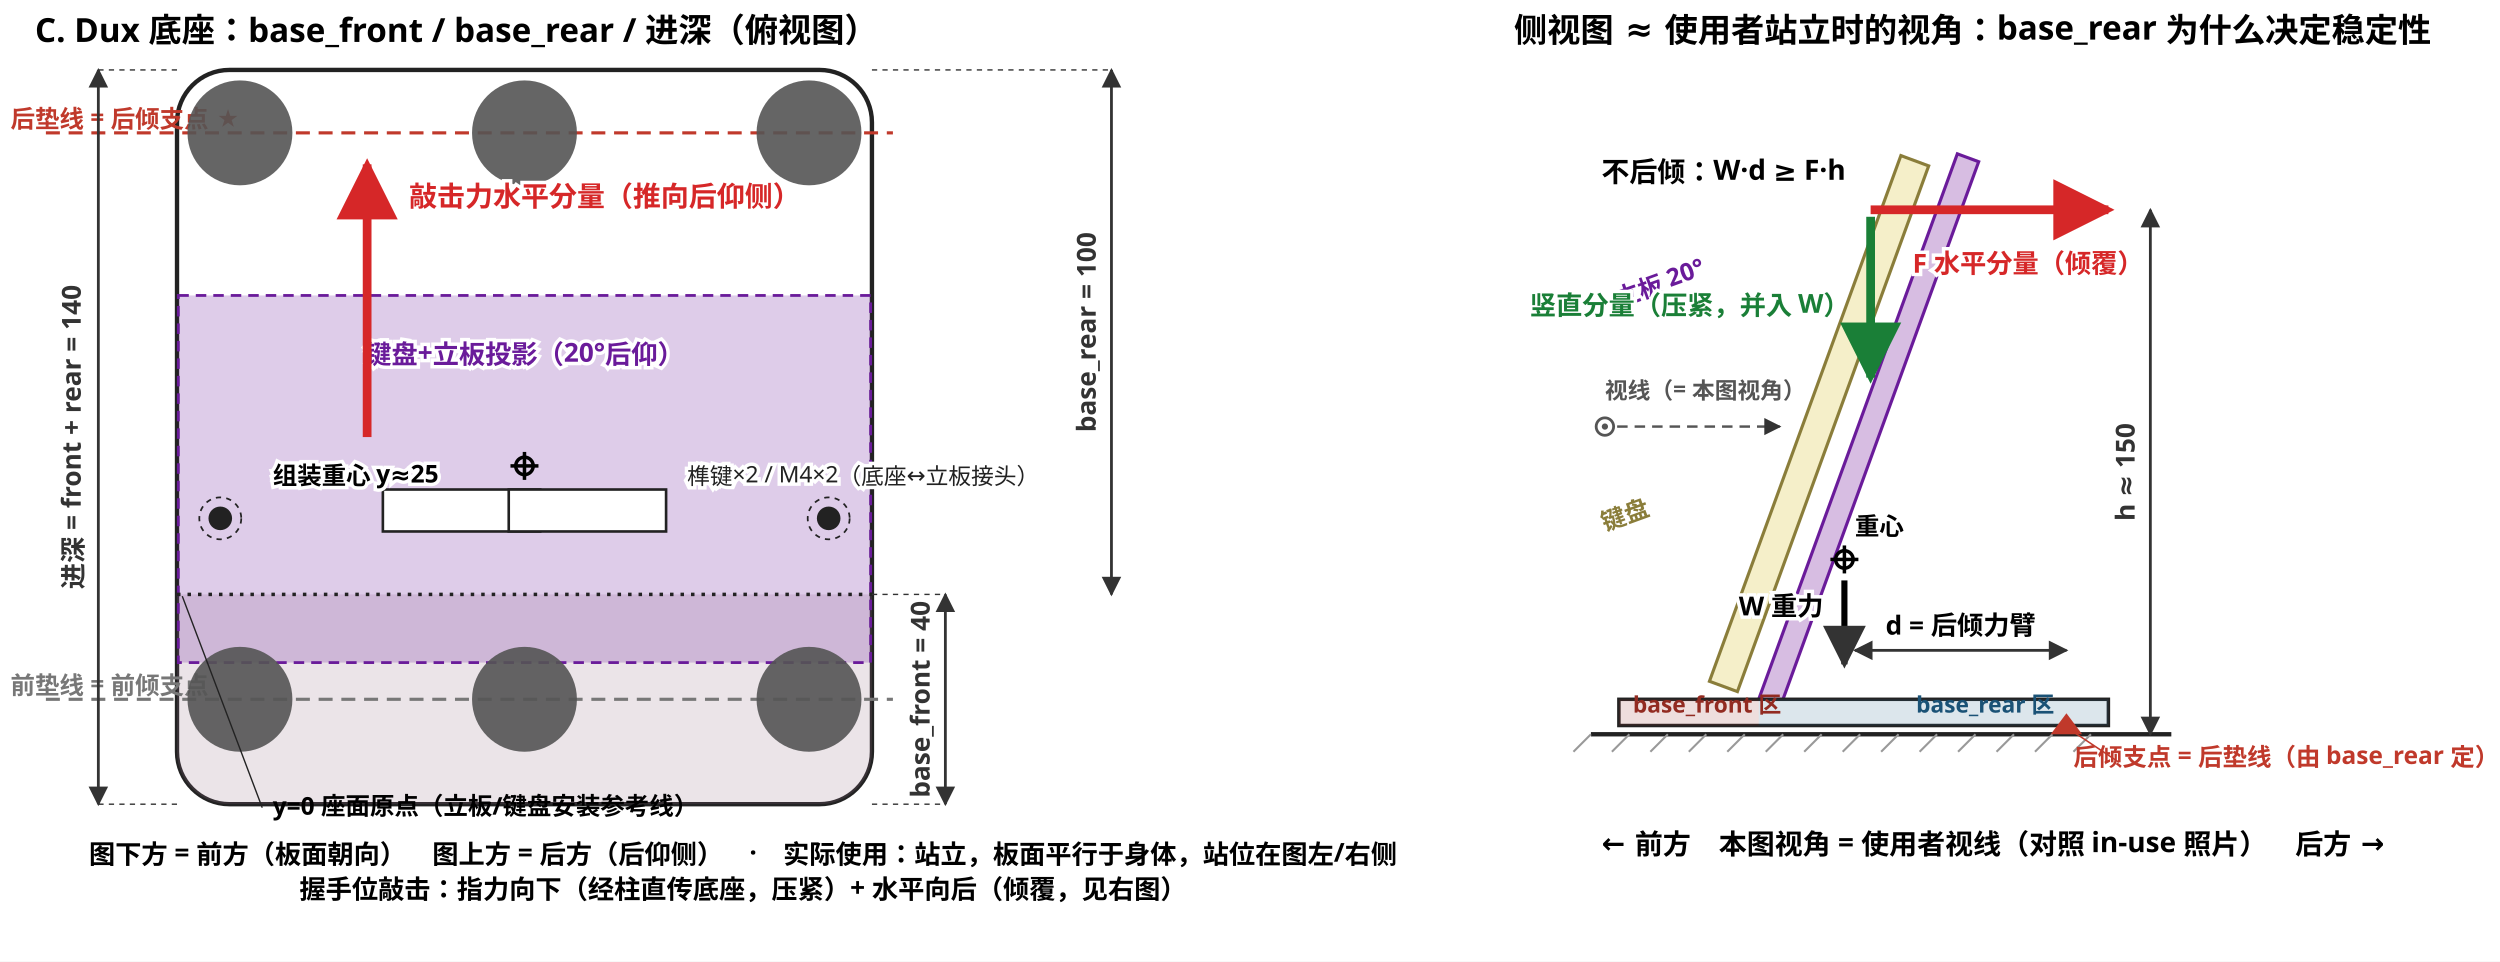
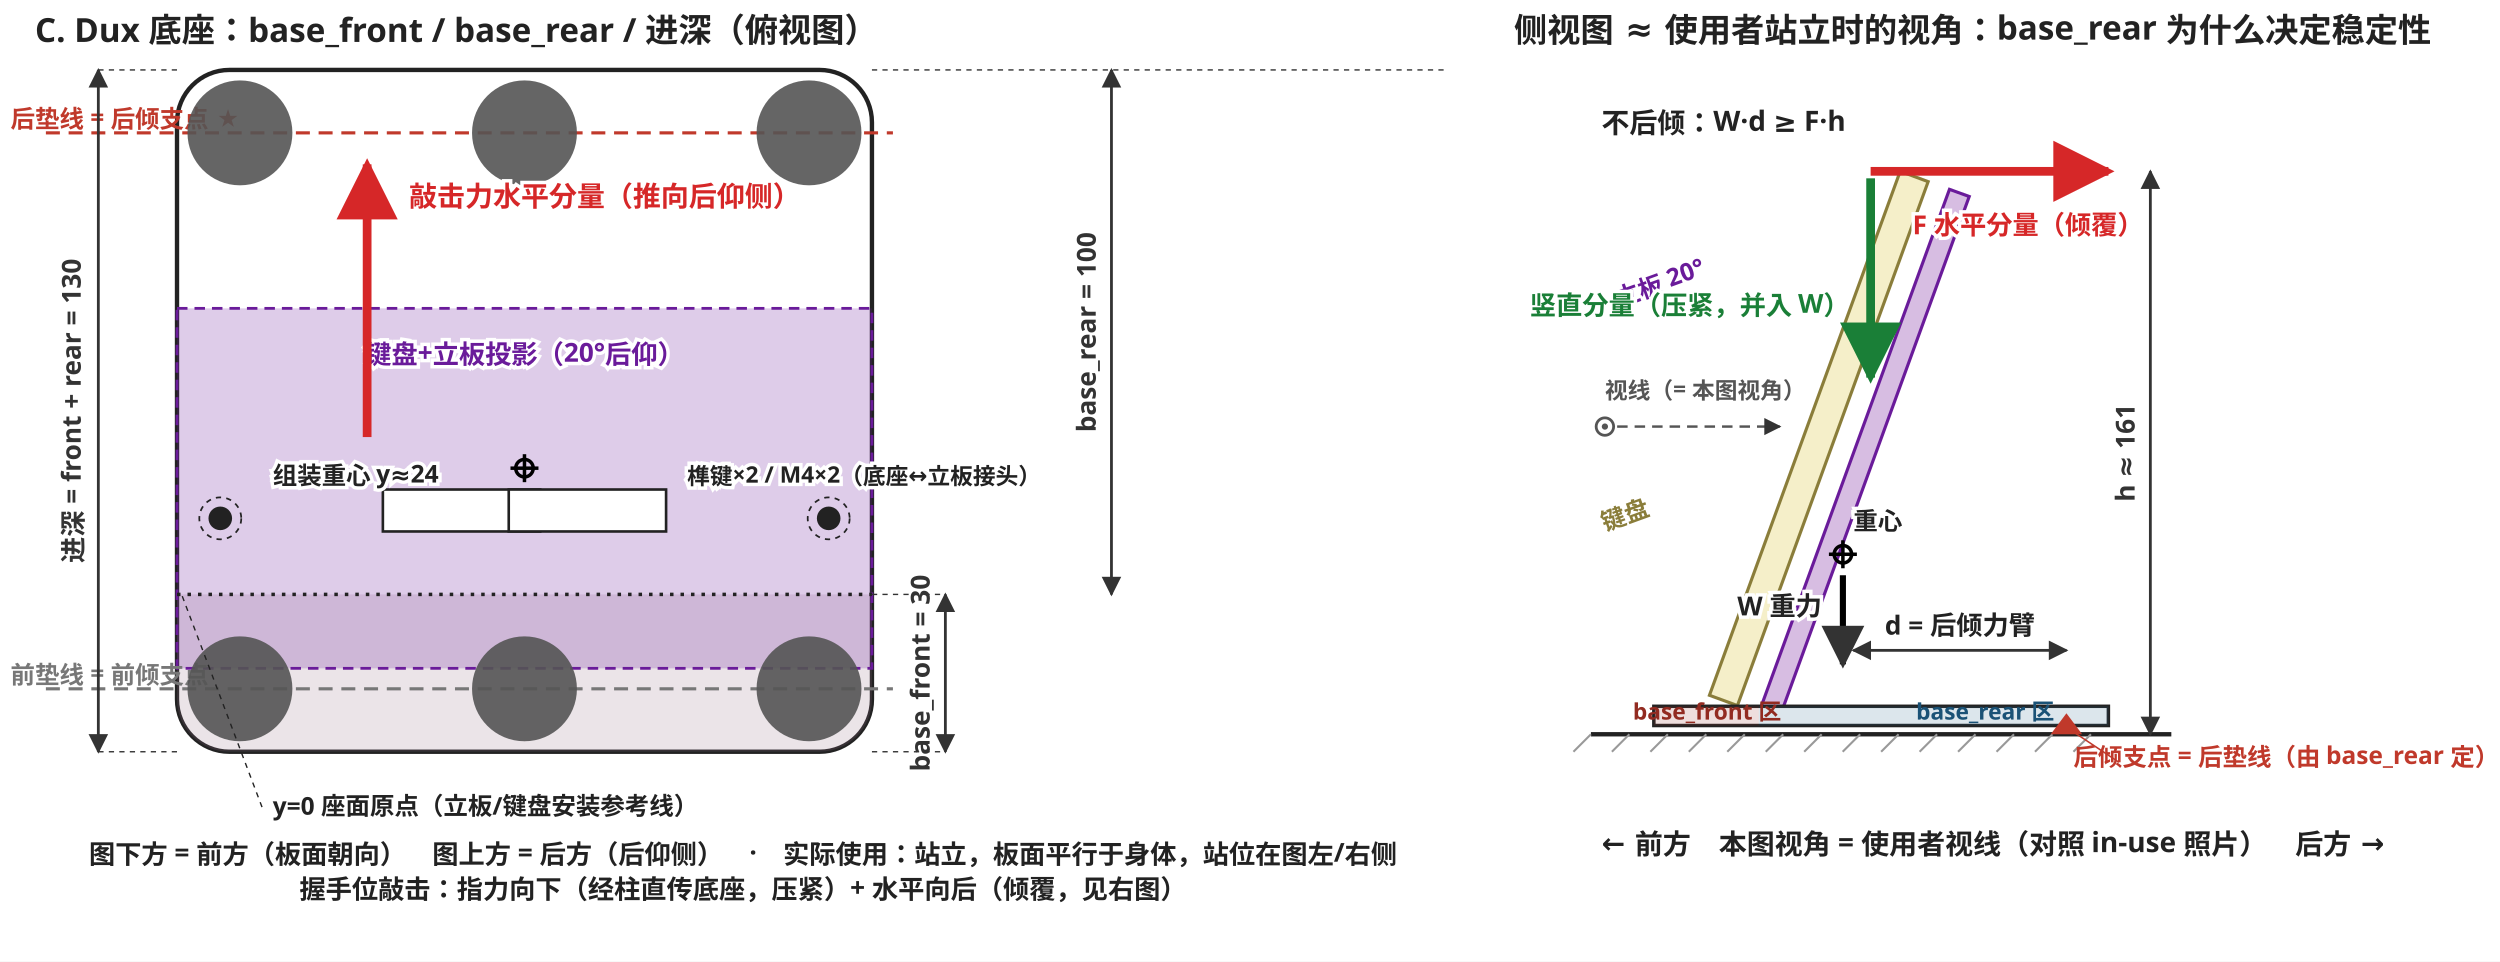
<svg xmlns="http://www.w3.org/2000/svg" width="1430" height="550" font-family="sans-serif">
  <defs>
    <marker id="ah" viewBox="0 0 10 10" refX="9" refY="5" markerWidth="7" markerHeight="7" orient="auto-start-reverse">
      <path d="M0,0 L10,5 L0,10 z" fill="#333" />
    </marker>
    <marker id="ahR" viewBox="0 0 10 10" refX="9" refY="5" markerWidth="7" markerHeight="7" orient="auto-start-reverse">
      <path d="M0,0 L10,5 L0,10 z" fill="#d62728" />
    </marker>
    <marker id="ahG" viewBox="0 0 10 10" refX="9" refY="5" markerWidth="7" markerHeight="7" orient="auto-start-reverse">
      <path d="M0,0 L10,5 L0,10 z" fill="#1a7f37" />
    </marker>
  </defs>
  <rect width="100%" height="100%" fill="#ffffff" />
-   <text x="20" y="24" font-size="19" font-weight="bold">C. Dux 底座：base_front / base_rear / 进深（俯视图）</text>
-   <text x="866" y="24" font-size="19" font-weight="bold">侧视图 ≈ 使用者站立时的视角：base_rear 为什么决定稳定性</text>
+   <text x="20" y="24" font-size="19" fill="#222" font-weight="bold">C. Dux 底座：base_front / base_rear / 进深（俯视图）</text>
+   <text x="866" y="24" font-size="19" fill="#222" font-weight="bold">侧视图 ≈ 使用者站立时的视角：base_rear 为什么决定稳定性</text>
  <svg x="0" y="0" width="850" height="520">
    <clipPath id="board">
-       <rect x="101.25" y="40.0" width="397.5" height="420.0" rx="30.0" />
+       <rect x="101.247" y="40.0" width="397.505" height="390.0" rx="30.0" />
    </clipPath>
-     <rect x="101.25" y="40.0" width="397.5" height="420.0" rx="30.0" fill="#fff" stroke="#222" stroke-width="2.5" />
+     <rect x="101.247" y="40.0" width="397.505" height="390.0" rx="30.0" fill="#fff" stroke="#222" stroke-width="2.5" />
    <g clip-path="url(#board)">
-       <rect x="101.25" y="340.0" width="397.5" height="300.0" fill="#3498db" opacity="0.10" />
-       <rect x="101.25" y="340.0" width="397.5" height="120.0" fill="#e74c3c" opacity="0.10" />
+       <rect x="101.247" y="340.0" width="397.505" height="300.0" fill="#3498db" opacity="0.10" />
+       <rect x="101.247" y="340.0" width="397.505" height="90.0" fill="#e74c3c" opacity="0.10" />
    </g>
-     <rect x="102.0" y="169.0" width="396.0" height="210.0" fill="#6a1b9a" fill-opacity="0.22" stroke="#6a1b9a" stroke-dasharray="6 4" stroke-width="1.6" />
-     <text x="300.0" y="208.0" font-size="15" fill="#6a1b9a" text-anchor="middle" font-weight="bold" stroke="#ffffff" stroke-width="4" paint-order="stroke">键盘+立板投影（20°后仰）</text>
-     <line x1="26.25" y1="400.0" x2="510.75" y2="400.0" stroke="#777" stroke-width="1.8" stroke-dasharray="8 5" />
-     <text x="6" y="397.0" font-size="14" fill="#777" font-weight="bold">前垫线 = 前倾支点</text>
-     <line x1="26.25" y1="76.0" x2="510.75" y2="76.0" stroke="#c0392b" stroke-width="1.8" stroke-dasharray="8 5" />
+     <rect x="101.247" y="176.38" width="397.505" height="205.906" fill="#6a1b9a" fill-opacity="0.22" stroke="#6a1b9a" stroke-dasharray="6 4" stroke-width="1.6" />
+     <text x="300.0" y="208.0" font-size="15" fill="#6a1b9a" font-weight="bold" text-anchor="middle" stroke="#fff" stroke-width="4" paint-order="stroke">键盘+立板投影（20°后仰）</text>
+     <line x1="26.247" y1="394.0" x2="510.753" y2="394.0" stroke="#777" stroke-width="1.8" stroke-dasharray="8 5" />
+     <text x="6" y="391.0" font-size="14" fill="#777" font-weight="bold">前垫线 = 前倾支点</text>
+     <line x1="26.247" y1="76.0" x2="510.753" y2="76.0" stroke="#c0392b" stroke-width="1.8" stroke-dasharray="8 5" />
    <text x="6" y="73.0" font-size="14" fill="#c0392b" font-weight="bold">后垫线 = 后倾支点 ★</text>
-     <circle cx="137.25" cy="400.0" r="30.0" fill="#555" fill-opacity="0.9" />
-     <circle cx="300.0" cy="400.0" r="30.0" fill="#555" fill-opacity="0.9" />
-     <circle cx="462.75" cy="400.0" r="30.0" fill="#555" fill-opacity="0.9" />
-     <circle cx="137.25" cy="76.0" r="30.0" fill="#555" fill-opacity="0.9" />
+     <circle cx="137.247" cy="394.0" r="30.0" fill="#555" fill-opacity="0.9" />
+     <circle cx="462.753" cy="394.0" r="30.0" fill="#555" fill-opacity="0.9" />
+     <circle cx="300.0" cy="394.0" r="30.0" fill="#555" fill-opacity="0.9" />
+     <circle cx="137.247" cy="76.0" r="30.0" fill="#555" fill-opacity="0.9" />
+     <circle cx="462.753" cy="76.0" r="30.0" fill="#555" fill-opacity="0.9" />
    <circle cx="300.0" cy="76.0" r="30.0" fill="#555" fill-opacity="0.9" />
-     <circle cx="462.75" cy="76.0" r="30.0" fill="#555" fill-opacity="0.9" />
    <rect x="219.0" y="280.0" width="90.0" height="24.0" fill="#fff" stroke="#222" stroke-width="1.5" />
    <circle cx="126.0" cy="296.5" r="6.75" fill="#222" />
    <circle cx="126.0" cy="296.5" r="12.0" fill="none" stroke="#222" stroke-dasharray="3 3" />
    <rect x="291.0" y="280.0" width="90.0" height="24.0" fill="#fff" stroke="#222" stroke-width="1.5" />
    <circle cx="474.0" cy="296.5" r="6.75" fill="#222" />
    <circle cx="474.0" cy="296.5" r="12.0" fill="none" stroke="#222" stroke-dasharray="3 3" />
-     <text x="393.0" y="277.0" font-size="13" fill="#222" stroke="#ffffff" stroke-width="4" paint-order="stroke">榫键×2 / M4×2（底座↔立板接头）</text>
-     <line x1="101.25" y1="340.0" x2="498.75" y2="340.0" stroke="#222" stroke-width="2" stroke-dasharray="2 4" />
-     <line x1="104.25" y1="341.0" x2="150" y2="462" stroke="#222" stroke-width="0.8" />
-     <text x="156" y="466" font-size="14" font-weight="bold">y=0 座面原点（立板/键盘安装参考线）</text>
-     <circle cx="300.0" cy="266.5" r="5" fill="none" stroke="#000" stroke-width="2" />
-     <line x1="292.0" y1="266.5" x2="308.0" y2="266.5" stroke="#000" stroke-width="2" />
-     <line x1="300.0" y1="258.5" x2="300.0" y2="274.5" stroke="#000" stroke-width="2" />
-     <text x="156.0" y="277.0" font-size="14" font-weight="bold" stroke="#ffffff" stroke-width="4" paint-order="stroke">组装重心 y≈25</text>
+     <text x="393.0" y="277.0" font-size="13" fill="#222" font-weight="bold" stroke="#fff" stroke-width="4" paint-order="stroke">榫键×2 / M4×2（底座↔立板接头）</text>
+     <line x1="101.247" y1="340.0" x2="498.753" y2="340.0" stroke="#222" stroke-width="2" stroke-dasharray="2 4" />
+     <line x1="104.247" y1="341.0" x2="150" y2="462" stroke="#222" stroke-width="0.8" stroke-dasharray="3 3" />
+     <text x="156" y="466" font-size="14" fill="#222" font-weight="bold">y=0 座面原点（立板/键盘安装参考线）</text>
+     <circle cx="300.0" cy="267.799" r="5" fill="none" stroke="#000" stroke-width="2" />
+     <line x1="292.0" y1="267.799" x2="308.0" y2="267.799" stroke="#000" stroke-width="2" />
+     <line x1="300.0" y1="259.799" x2="300.0" y2="275.799" stroke="#000" stroke-width="2" />
+     <text x="156.0" y="277.0" font-size="14" fill="#222" font-weight="bold" stroke="#fff" stroke-width="4" paint-order="stroke">组装重心 y≈24</text>
    <line x1="210.0" y1="250.0" x2="210.0" y2="94.0" stroke="#d62728" stroke-width="5" marker-end="url(#ahR)" />
-     <text x="234.0" y="118.0" font-size="16" fill="#d62728" font-weight="bold" stroke="#ffffff" stroke-width="4" paint-order="stroke">敲击力水平分量（推向后仰侧）</text>
-     <line x1="498.75" y1="340.0" x2="540.75" y2="340.0" stroke="#333" stroke-width="0.8" stroke-dasharray="3 3" />
-     <line x1="498.75" y1="460.0" x2="540.75" y2="460.0" stroke="#333" stroke-width="0.8" stroke-dasharray="3 3" />
-     <line x1="540.75" y1="460.0" x2="540.75" y2="340.0" stroke="#333" stroke-width="1.6" marker-start="url(#ah)" marker-end="url(#ah)" />
-     <text x="531.75" y="400.0" font-size="15" fill="#333" font-weight="bold" text-anchor="middle" transform="rotate(-90 531.75 400.0)">base_front = 40</text>
-     <line x1="498.75" y1="40.0" x2="635.75" y2="40.0" stroke="#333" stroke-width="0.8" stroke-dasharray="3 3" />
-     <line x1="635.75" y1="40.0" x2="635.75" y2="340.0" stroke="#333" stroke-width="1.6" marker-start="url(#ah)" marker-end="url(#ah)" />
-     <text x="626.75" y="190.0" font-size="15" fill="#333" font-weight="bold" text-anchor="middle" transform="rotate(-90 626.75 190.0)">base_rear = 100</text>
-     <line x1="101.25" y1="460.0" x2="56.25" y2="460.0" stroke="#333" stroke-width="0.8" stroke-dasharray="3 3" />
-     <line x1="101.25" y1="40.0" x2="56.25" y2="40.0" stroke="#333" stroke-width="0.8" stroke-dasharray="3 3" />
-     <line x1="56.25" y1="460.0" x2="56.25" y2="40.0" stroke="#333" stroke-width="1.6" marker-start="url(#ah)" marker-end="url(#ah)" />
-     <text x="47.25" y="250.0" font-size="15" fill="#333" font-weight="bold" text-anchor="middle" transform="rotate(-90 47.25 250.0)">进深 = front + rear = 140</text>
-     <text x="425.0" y="494" font-size="15" text-anchor="middle" font-weight="bold">图下方 = 前方（板面朝向）　图上方 = 后方（后仰侧）　·　实际使用：站立，板面平行于身体，站位在图左/右侧</text>
-     <text x="425.0" y="514" font-size="15" text-anchor="middle" font-weight="bold">握手位敲击：指力向下（经柱直传底座，压紧）+ 水平向后（倾覆，见右图）</text>
+     <text x="234.0" y="118.0" font-size="16" fill="#d62728" font-weight="bold" stroke="#fff" stroke-width="4" paint-order="stroke">敲击力水平分量（推向后仰侧）</text>
+     <line x1="498.753" y1="340.0" x2="540.753" y2="340.0" stroke="#333" stroke-width="0.8" stroke-dasharray="3 3" />
+     <line x1="498.753" y1="430.0" x2="540.753" y2="430.0" stroke="#333" stroke-width="0.8" stroke-dasharray="3 3" />
+     <line x1="498.753" y1="40.0" x2="825.753" y2="40.0" stroke="#333" stroke-width="0.8" stroke-dasharray="3 3" />
+     <line x1="101.247" y1="430.0" x2="56.247" y2="430.0" stroke="#333" stroke-width="0.8" stroke-dasharray="3 3" />
+     <line x1="101.247" y1="40.0" x2="56.247" y2="40.0" stroke="#333" stroke-width="0.8" stroke-dasharray="3 3" />
+     <line x1="540.753" y1="430.0" x2="540.753" y2="340.0" stroke="#333" stroke-width="1.6" marker-start="url(#ah)" marker-end="url(#ah)" />
+     <text x="531.753" y="385.0" font-size="15" fill="#333" font-weight="bold" text-anchor="middle" transform="rotate(-90 531.7527 385.0)">base_front = 30</text>
+     <line x1="635.753" y1="40.0" x2="635.753" y2="340.0" stroke="#333" stroke-width="1.6" marker-start="url(#ah)" marker-end="url(#ah)" />
+     <text x="626.753" y="190.0" font-size="15" fill="#333" font-weight="bold" text-anchor="middle" transform="rotate(-90 626.7527 190.0)">base_rear = 100</text>
+     <line x1="56.247" y1="430.0" x2="56.247" y2="40.0" stroke="#333" stroke-width="1.6" marker-start="url(#ah)" marker-end="url(#ah)" />
+     <text x="47.247" y="235.0" font-size="15" fill="#333" font-weight="bold" text-anchor="middle" transform="rotate(-90 47.24727 235.0)">进深 = front + rear = 130</text>
+     <text x="425.0" y="494" font-size="15" fill="#222" font-weight="bold" text-anchor="middle">图下方 = 前方（板面朝向）　图上方 = 后方（后仰侧）　·　实际使用：站立，板面平行于身体，站位在图左/右侧</text>
+     <text x="425.0" y="514" font-size="15" fill="#222" font-weight="bold" text-anchor="middle">握手位敲击：指力向下（经柱直传底座，压紧）+ 水平向后（倾覆，见右图）</text>
  </svg>
  <svg x="850" y="0" width="580" height="500">
    <line x1="60.0" y1="420.0" x2="392.0" y2="420.0" stroke="#222" stroke-width="2.5" />
    <line x1="60.0" y1="420.0" x2="50.0" y2="430.0" stroke="#999" stroke-width="1.2" />
    <line x1="82.0" y1="420.0" x2="72.0" y2="430.0" stroke="#999" stroke-width="1.2" />
    <line x1="104.0" y1="420.0" x2="94.0" y2="430.0" stroke="#999" stroke-width="1.2" />
    <line x1="126.0" y1="420.0" x2="116.0" y2="430.0" stroke="#999" stroke-width="1.2" />
    <line x1="148.0" y1="420.0" x2="138.0" y2="430.0" stroke="#999" stroke-width="1.2" />
    <line x1="170.0" y1="420.0" x2="160.0" y2="430.0" stroke="#999" stroke-width="1.2" />
    <line x1="192.0" y1="420.0" x2="182.0" y2="430.0" stroke="#999" stroke-width="1.2" />
    <line x1="214.0" y1="420.0" x2="204.0" y2="430.0" stroke="#999" stroke-width="1.2" />
    <line x1="236.0" y1="420.0" x2="226.0" y2="430.0" stroke="#999" stroke-width="1.2" />
    <line x1="258.0" y1="420.0" x2="248.0" y2="430.0" stroke="#999" stroke-width="1.2" />
    <line x1="280.0" y1="420.0" x2="270.0" y2="430.0" stroke="#999" stroke-width="1.2" />
    <line x1="302.0" y1="420.0" x2="292.0" y2="430.0" stroke="#999" stroke-width="1.2" />
    <line x1="324.0" y1="420.0" x2="314.0" y2="430.0" stroke="#999" stroke-width="1.2" />
    <line x1="346.0" y1="420.0" x2="336.0" y2="430.0" stroke="#999" stroke-width="1.2" />
-     <rect x="96.0" y="420.0" width="40.0" height="-5.0" rx="2" fill="#444" />
+     <rect x="100.0" y="420.0" width="40.0" height="-5.0" rx="2" fill="#444" />
    <rect x="312.0" y="420.0" width="40.0" height="-5.0" rx="2" fill="#444" />
-     <polygon points="143.8,395.6 127.8,389.7 237.3,89.0 253.2,94.9" fill="#f5efc9" stroke="#8a7d3a" stroke-width="1.8" />
-     <polygon points="168.6,403.5 156.3,399.1 269.6,88.0 281.8,92.5" fill="#d7bde2" stroke="#6a1b9a" stroke-width="1.8" />
-     <rect x="76.0" y="400.0" width="280.0" height="15.0" fill="#eee" stroke="#222" stroke-width="2" />
-     <rect x="156.0" y="400.0" width="200.0" height="15.0" fill="#3498db" opacity="0.10" />
-     <rect x="76.0" y="400.0" width="80.0" height="15.0" fill="#e74c3c" opacity="0.10" />
-     <text x="246.0" y="407.6" font-size="13" fill="#1a5276" font-weight="bold">base_rear 区</text>
-     <text x="84.0" y="407.6" font-size="13" fill="#922b21" font-weight="bold">base_front 区</text>
+     <polygon points="143.8,403.6 127.8,397.7 236.9,98.0 252.9,103.9" fill="#f5efc9" stroke="#8a7d3a" stroke-width="1.8" />
+     <polygon points="167.6,411.2 156.3,407.1 265.1,108.3 276.4,112.4" fill="#d7bde2" stroke="#6a1b9a" stroke-width="1.8" />
+     <rect x="96.0" y="404.0" width="260.0" height="11.0" fill="#eee" stroke="#222" stroke-width="2" />
+     <rect x="156.0" y="404.0" width="200.0" height="11.0" fill="#3498db" opacity="0.10" />
+     <rect x="96.0" y="404.0" width="60.0" height="11.0" fill="#e74c3c" opacity="0.10" />
+     <text x="246.0" y="411.6" font-size="13" fill="#1a5276" font-weight="bold">base_rear 区</text>
+     <text x="84.0" y="411.6" font-size="13" fill="#922b21" font-weight="bold">base_front 区</text>
    <text x="76.0" y="176.0" font-size="14" fill="#6a1b9a" font-weight="bold" transform="rotate(-20 76.0 176.0)">立板 20°</text>
    <text x="68.0" y="304.0" font-size="14" fill="#8a7d3a" font-weight="bold" transform="rotate(-20 68.0 304.0)">键盘</text>
    <polygon points="323.0,420.0 341.0,420.0 332.0,408.0" fill="#c0392b" />
    <line x1="335.0" y1="418.0" x2="362.0" y2="436.0" stroke="#c0392b" stroke-width="0.9" />
    <text x="336.0" y="438.0" font-size="14" fill="#c0392b" font-weight="bold">后倾支点 = 后垫线（由 base_rear 定）</text>
-     <circle cx="205.0" cy="320.0" r="5" fill="none" stroke="#000" stroke-width="2" />
-     <line x1="197.0" y1="320.0" x2="213.0" y2="320.0" stroke="#000" stroke-width="2" />
-     <line x1="205.0" y1="312.0" x2="205.0" y2="328.0" stroke="#000" stroke-width="2" />
-     <text x="211.0" y="306.0" font-size="14" font-weight="bold" stroke="#ffffff" stroke-width="4" paint-order="stroke">重心</text>
-     <line x1="205.0" y1="332.0" x2="205.0" y2="380.0" stroke="#000" stroke-width="3.5" marker-end="url(#ah)" />
-     <text x="193.0" y="352.0" font-size="15" font-weight="bold" text-anchor="end" stroke="#ffffff" stroke-width="4" paint-order="stroke">W 重力</text>
-     <line x1="220.0" y1="120.0" x2="356.0" y2="120.0" stroke="#d62728" stroke-width="5" marker-end="url(#ahR)" />
-     <line x1="220.0" y1="124.0" x2="220.0" y2="216.0" stroke="#1a7f37" stroke-width="5" marker-end="url(#ahG)" />
-     <text x="244.0" y="156.0" font-size="15" fill="#d62728" font-weight="bold" stroke="#ffffff" stroke-width="4" paint-order="stroke">F 水平分量（倾覆）</text>
-     <text x="208.0" y="180.0" font-size="15" fill="#1a7f37" font-weight="bold" text-anchor="end" stroke="#ffffff" stroke-width="4" paint-order="stroke">竖直分量（压紧，并入 W）</text>
-     <line x1="380.0" y1="120.0" x2="380.0" y2="420.0" stroke="#333" stroke-width="1.6" marker-start="url(#ah)" marker-end="url(#ah)" />
-     <text x="371.0" y="270.0" font-size="15" fill="#333" font-weight="bold" text-anchor="middle" transform="rotate(-90 371.0 270.0)">h ≈ 150</text>
-     <line x1="211.0" y1="372.0" x2="332.0" y2="372.0" stroke="#333" stroke-width="1.6" marker-start="url(#ah)" marker-end="url(#ah)" />
-     <text x="271.5" y="363.0" font-size="15" text-anchor="middle" font-weight="bold" stroke="#ffffff" stroke-width="4" paint-order="stroke">d = 后倾力臂</text>
+     <circle cx="204.134" cy="317.042" r="5" fill="none" stroke="#000" stroke-width="2" />
+     <line x1="196.134" y1="317.042" x2="212.134" y2="317.042" stroke="#000" stroke-width="2" />
+     <line x1="204.134" y1="309.042" x2="204.134" y2="325.042" stroke="#000" stroke-width="2" />
+     <text x="210.134" y="303.042" font-size="14" fill="#222" font-weight="bold" stroke="#fff" stroke-width="4" paint-order="stroke">重心</text>
+     <line x1="204.134" y1="329.042" x2="204.134" y2="380.0" stroke="#000" stroke-width="3.5" marker-end="url(#ah)" />
+     <text x="192.134" y="352.0" font-size="15" fill="#222" font-weight="bold" text-anchor="end" stroke="#fff" stroke-width="4" paint-order="stroke">W 重力</text>
+     <line x1="220.0" y1="98.0" x2="356.0" y2="98.0" stroke="#d62728" stroke-width="5" marker-end="url(#ahR)" />
+     <line x1="220.0" y1="102.0" x2="220.0" y2="216.0" stroke="#1a7f37" stroke-width="5" marker-end="url(#ahG)" />
+     <text x="244.0" y="134.0" font-size="15" fill="#d62728" font-weight="bold" stroke="#fff" stroke-width="4" paint-order="stroke">F 水平分量（倾覆）</text>
+     <text x="208.0" y="180.0" font-size="15" fill="#1a7f37" font-weight="bold" text-anchor="end" stroke="#fff" stroke-width="4" paint-order="stroke">竖直分量（压紧，并入 W）</text>
    <circle cx="68.0" cy="244.0" r="5" fill="none" stroke="#555" stroke-width="1.6" />
    <circle cx="68.0" cy="244.0" r="1.8" fill="#555" />
    <line x1="75.0" y1="244.0" x2="168.0" y2="244.0" stroke="#555" stroke-width="1.4" stroke-dasharray="6 4" marker-end="url(#ah)" />
    <text x="68.0" y="228.0" font-size="13" fill="#555" font-weight="bold">视线（= 本图视角）</text>
-     <text x="66.0" y="104.0" font-size="16" font-weight="bold">不后倾：W·d ≥ F·h</text>
-     <text x="290.0" y="488" font-size="16" text-anchor="middle" font-weight="bold">← 前方　本图视角 = 使用者视线（对照 in-use 照片）　后方 →</text>
+     <line x1="380.0" y1="98.0" x2="380.0" y2="420.0" stroke="#333" stroke-width="1.6" marker-start="url(#ah)" marker-end="url(#ah)" />
+     <text x="371.0" y="259.0" font-size="15" fill="#333" font-weight="bold" text-anchor="middle" transform="rotate(-90 371.0 259.0)">h ≈ 161</text>
+     <line x1="210.134" y1="372.0" x2="332.0" y2="372.0" stroke="#333" stroke-width="1.6" marker-start="url(#ah)" marker-end="url(#ah)" />
+     <text x="271.067" y="363.0" font-size="15" fill="#222" font-weight="bold" text-anchor="middle" stroke="#fff" stroke-width="4" paint-order="stroke">d = 后倾力臂</text>
+     <text x="66.0" y="76.0" font-size="16" fill="#222" font-weight="bold">不后倾：W·d ≥ F·h</text>
+     <text x="290.0" y="488" font-size="16" fill="#222" font-weight="bold" text-anchor="middle">← 前方　本图视角 = 使用者视线（对照 in-use 照片）　后方 →</text>
  </svg>
</svg>
